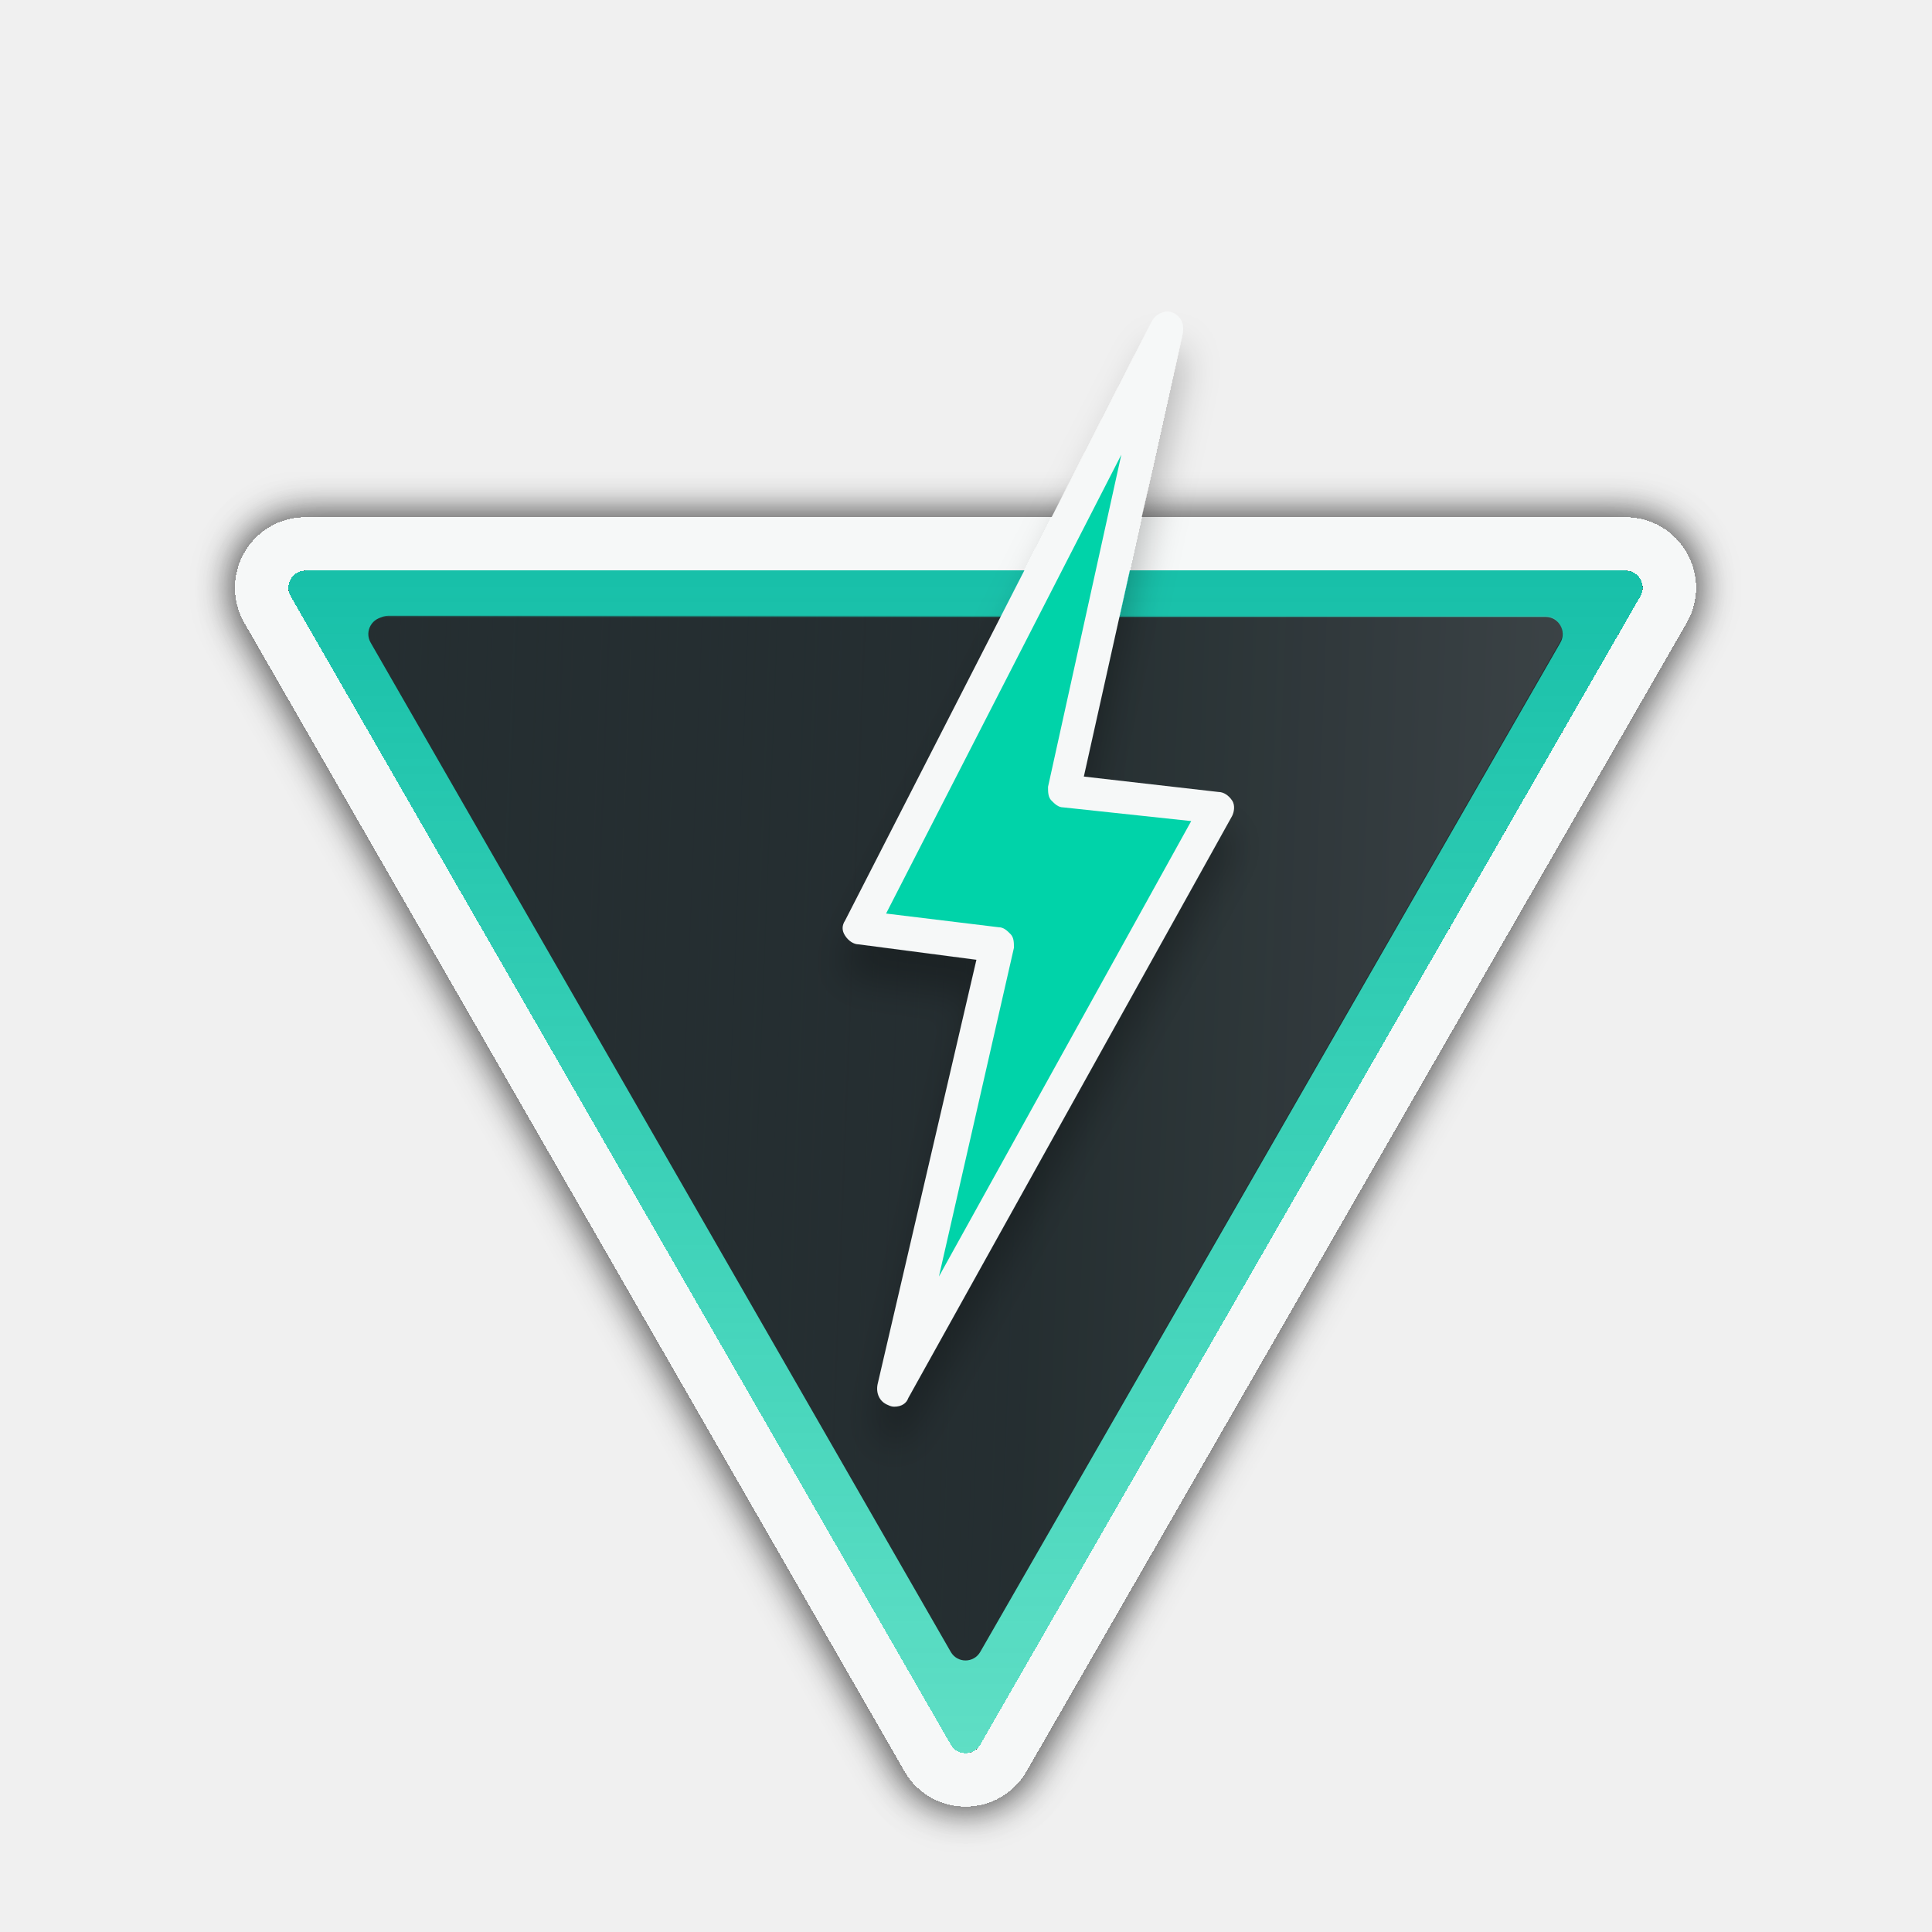
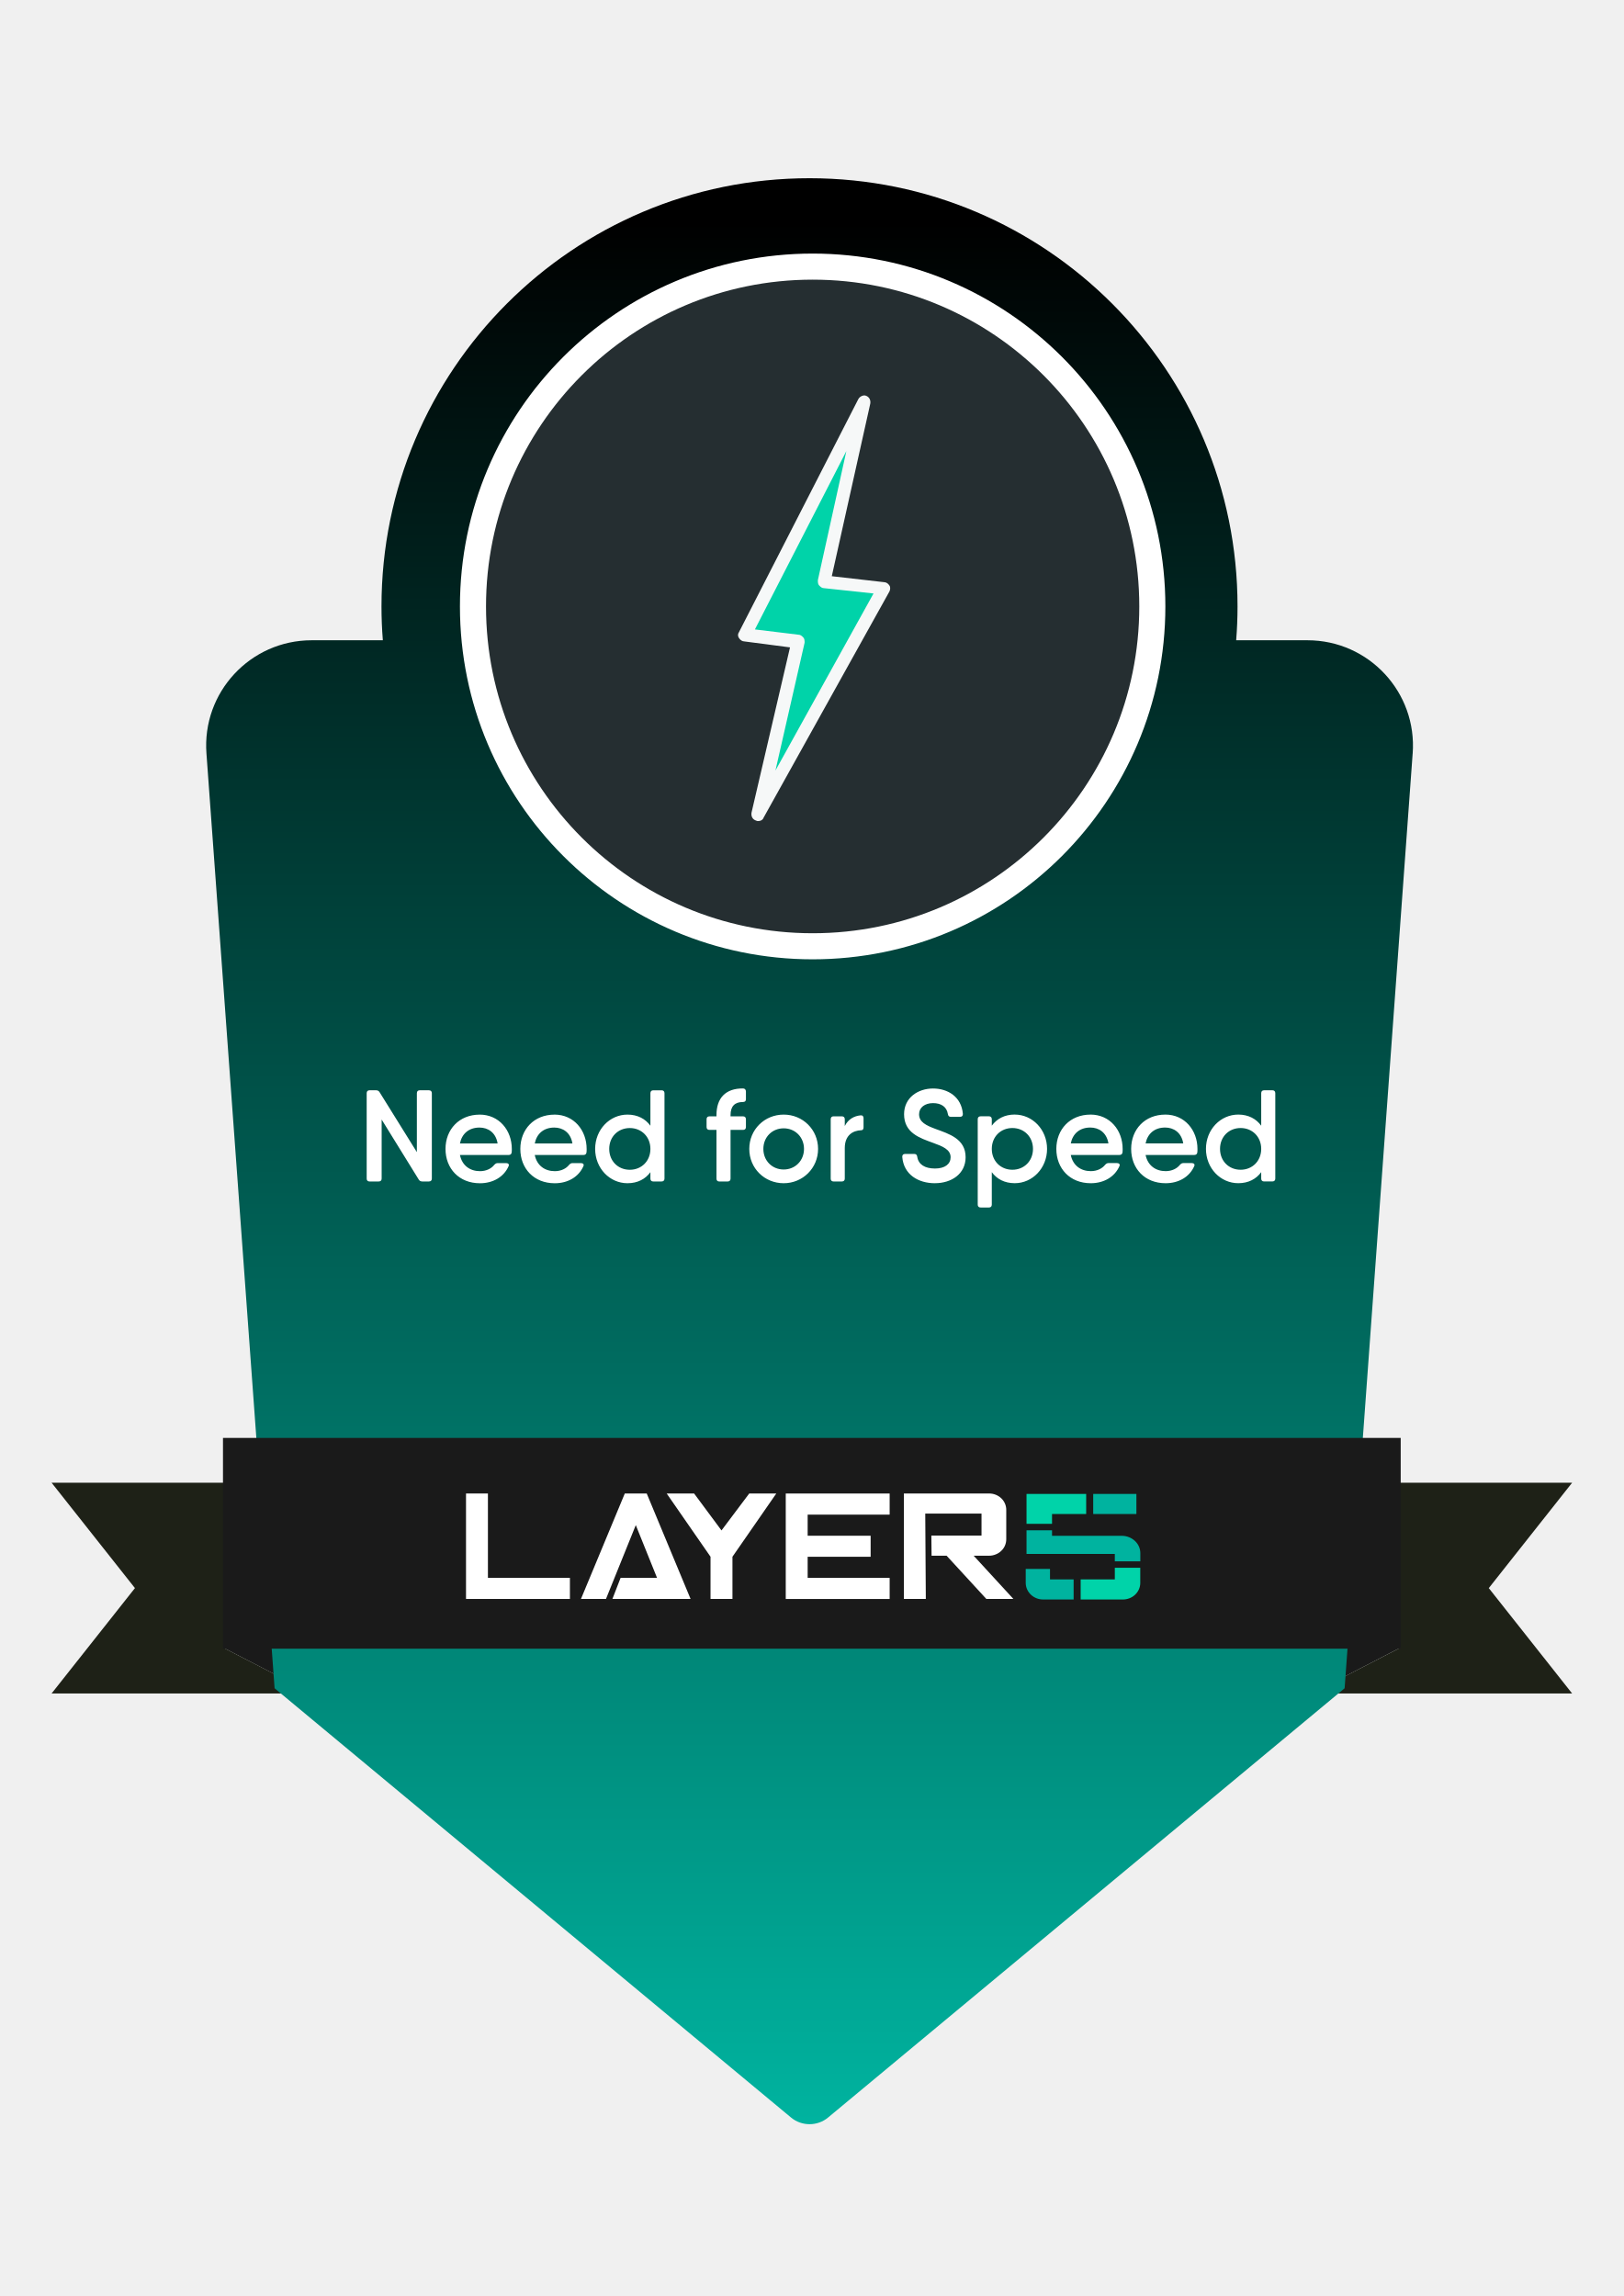
- <svg xmlns="http://www.w3.org/2000/svg" width="217" height="217" viewBox="0 0 217 217" fill="none">
-   <g clip-path="url(#clip0_17940_5076)">
-     <g filter="url(#filter0_dddd_17940_5076)">
-       <path d="M110.101 195.96C109.365 197.24 107.526 197.24 106.79 195.96L32.648 66.974C31.912 65.694 32.832 64.094 34.304 64.094H182.588C184.059 64.094 184.979 65.694 184.243 66.974L110.101 195.96Z" fill="url(#paint0_linear_17940_5076)" shape-rendering="crispEdges" />
-       <path d="M112.702 197.455L112.702 197.455L186.844 68.469L186.845 68.468C188.716 65.21 186.39 61.094 182.588 61.094H34.304C30.503 61.094 28.173 65.209 30.047 68.469L30.047 68.469L104.189 197.455L104.189 197.455C106.079 200.741 110.812 200.741 112.702 197.455Z" stroke="#F6F8F8" stroke-width="6" shape-rendering="crispEdges" />
-     </g>
-     <path d="M110.101 185.54C109.365 186.821 107.526 186.821 106.79 185.54L41.628 72.177C40.892 70.897 41.812 69.297 43.284 69.297H173.608C175.079 69.297 175.999 70.897 175.263 72.177L110.101 185.54Z" fill="#252E31" />
-     <path d="M173.578 69.164C175.05 69.164 175.97 70.764 175.234 72.045L110.251 185.096C109.515 186.376 107.676 186.376 106.94 185.096L41.957 72.045C41.221 70.764 42.141 69.164 43.613 69.164H173.578Z" fill="url(#paint1_linear_17940_5076)" />
-     <g filter="url(#filter1_d_17940_5076)">
-       <path d="M136.859 90.675L100.481 156.061L111.969 106.06L96.652 104.137L131.116 36.828L119.628 88.752L136.859 90.675Z" fill="#00D3A9" />
-       <path d="M100.481 157.993C100.29 157.993 100.098 157.993 99.716 157.801C98.758 157.416 98.376 156.455 98.567 155.494L109.672 107.8L96.461 106.07C95.886 106.07 95.312 105.685 94.929 105.108C94.546 104.531 94.546 103.954 94.929 103.377L129.392 36.068C129.776 35.299 130.925 34.722 131.69 35.107C132.647 35.492 133.031 36.453 132.838 37.414L121.734 87.223L136.859 88.954C137.434 88.954 138.008 89.338 138.391 89.915C138.774 90.492 138.583 91.262 138.391 91.646L102.013 157.032C101.822 157.609 101.247 157.993 100.481 157.993ZM99.524 102.608L112.16 104.146C112.735 104.146 113.118 104.531 113.501 104.916C113.884 105.301 113.884 105.878 113.884 106.454L105.459 143.378L133.796 92.223L119.436 90.685C118.861 90.685 118.479 90.3 118.096 89.915C117.713 89.531 117.713 88.954 117.713 88.377L125.946 51.069L99.524 102.608Z" fill="#F6F8F8" />
+ <svg xmlns="http://www.w3.org/2000/svg" id="Layer_1" data-name="Layer 1" viewBox="0 0 595.28 841.89">
+   <defs>
+     <style>
+       .cls-1 {
+         fill: #00b39f;
+       }
+ 
+       .cls-2 {
+         fill: #fff;
+       }
+ 
+       .cls-3 {
+         fill: #00d3a9;
+       }
+ 
+       .cls-4 {
+         fill: #f6f8f8;
+       }
+ 
+       .cls-5 {
+         clip-path: url(#clippath);
+       }
+ 
+       .cls-6 {
+         fill: #a20e30;
+       }
+ 
+       .cls-7 {
+         fill: #1e2117;
+       }
+ 
+       .cls-8 {
+         fill: none;
+       }
+ 
+       .cls-9 {
+         fill: #252e31;
+         stroke: #fff;
+         stroke-width: 9.56px;
+       }
+ 
+       .cls-10 {
+         fill: #1a1a1a;
+       }
+ 
+       .cls-11 {
+         fill: url(#linear-gradient);
+       }
+     </style>
+     <clipPath id="clippath">
+       <rect class="cls-8" x="18.91" y="65.35" width="557.47" height="713.56" />
+     </clipPath>
+     <linearGradient id="linear-gradient" x1="296.79" y1="778.09" x2="296.79" y2="81.28" gradientUnits="userSpaceOnUse">
+       <stop offset="0" stop-color="#00b39f" />
+       <stop offset="1" stop-color="#000" />
+     </linearGradient>
+   </defs>
+   <g id="Need_for_Speed" data-name="Need for Speed">
+     <g class="cls-5">
+       <g>
+         <path class="cls-10" d="m480.86,604.11v16.88l32.66-16.88h-32.66Z" />
+         <path class="cls-10" d="m114.42,621v-16.88h-32.66l32.66,16.88Z" />
+         <path class="cls-7" d="m576.37,543.68H18.91l30.56,38.64-30.56,38.64h95.51l-32.66-16.85h32.66v-19.02h366.44v19.02h32.66l-32.66,16.85h95.51l-30.56-38.64,30.56-38.64Z" />
+         <path class="cls-11" d="m517.9,276.32l-24.94,342.73-189.33,157.36c-3.92,3.31-9.75,3.31-13.67,0l-189.29-157.36-24.98-342.73c-1.69-22.43,16.06-41.55,38.57-41.55h26.1c-.33-4.09-.5-8.22-.5-12.4,0-86.74,70.28-157.02,156.92-157.02s156.92,70.29,156.92,157.02c0,4.18-.17,8.31-.5,12.4h26.14c22.51,0,40.26,19.13,38.57,41.55Z" />
+         <path class="cls-9" d="m297.93,346.98c68.78,0,124.53-55.81,124.53-124.61s-55.75-124.61-124.53-124.61-124.53,55.79-124.53,124.61,55.75,124.61,124.53,124.61Z" />
+         <g>
+           <path class="cls-3" d="m324.13,215.65l-46.16,82.97,14.58-63.45-19.44-2.44,43.73-85.41-14.58,65.89,21.87,2.44Z" />
+           <path class="cls-4" d="m277.97,301.07c-.24,0-.49,0-.97-.25-1.22-.48-1.7-1.69-1.46-2.93l14.09-60.51-16.76-2.19c-.73,0-1.46-.49-1.94-1.22-.49-.73-.49-1.46,0-2.19l43.73-85.41c.49-.98,1.94-1.71,2.92-1.22,1.21.49,1.7,1.71,1.46,2.93l-14.09,63.2,19.19,2.19c.73,0,1.46.49,1.94,1.22.49.73.24,1.71,0,2.19l-46.16,82.98c-.24.73-.97,1.21-1.94,1.21Zm-1.22-70.28l16.04,1.95c.73,0,1.22.49,1.7.98.49.49.49,1.22.49,1.95l-10.69,46.86,35.96-64.92-18.22-1.95c-.73,0-1.21-.49-1.7-.97-.49-.49-.49-1.22-.49-1.95l10.45-47.34-33.53,65.4Z" />
+         </g>
+         <path class="cls-6" d="m114.42,585.09v18.99h366.44v-18.99H114.42Z" />
+         <path class="cls-10" d="m513.52,604.53H81.75v-77.28h431.77v77.28Z" />
+         <path class="cls-2" d="m178.89,547.63h-8.04v38.67h38.09v-7.74h-30.06v-30.93Z" />
+         <path class="cls-2" d="m229.06,547.63l-16.07,38.67h9.17l10.93-27.08,7.79,19.34h-13.36l-3,7.74h28.66l-16.08-38.67h-8.03Z" />
+         <path class="cls-2" d="m264.51,561.17l-10.04-13.54h-10.05l16.07,23.19v15.48h8.04v-15.48l16.07-23.19h-9.92l-10.17,13.54Z" />
+         <path class="cls-2" d="m288.07,553.72v32.59h38.09v-7.74h-30.06v-7.74h23.09v-7.71h-23.09v-7.74h30.06v-7.74h-38.09v6.08Z" />
+         <path class="cls-2" d="m339.22,554.99h20.62v8.06h-18.39l.08,7.39h5.51l14.57,15.86h9.92l-14.57-15.86h5.71c.82,0,1.63-.16,2.39-.48.76-.29,1.45-.73,2.03-1.31.58-.54,1.04-1.21,1.35-1.94.31-.73.47-1.5.47-2.29v-10.8c0-1.59-.66-3.12-1.83-4.24-1.17-1.11-2.76-1.75-4.42-1.75h-31.28v38.67h8.04l-.21-31.31Z" />
+         <path class="cls-1" d="m416.62,547.79h-15.83v7.36h15.83v-7.36Z" />
+         <path class="cls-1" d="m418.06,572.51v-3.03c0-3.5-3.06-6.34-6.86-6.34h-25.51v-2.01h-9.35v8.66h32.37v2.71h9.35Z" />
+         <path class="cls-3" d="m385.69,558.75v-3.6h12.52v-7.36h-21.87v10.96h9.35Z" />
+         <path class="cls-3" d="m408.71,574.87v4.27h-12.52v7.36h15.43c1.67,0,3.29-.61,4.49-1.72,1.2-1.12,1.9-2.64,1.93-4.27v-5.64h-9.33Z" />
+         <path class="cls-1" d="m384.95,575.28v3.85h8.66v7.36h-11.14c-1.67.03-3.29-.61-4.49-1.72-1.2-1.12-1.9-2.64-1.93-4.27v-5.22h8.9Z" />
+         <path class="cls-2" d="m152.83,400.86c0-.7.38-1.08,1.05-1.08h3.34c.72,0,1.1.38,1.1,1.08v31.31c0,.67-.38,1.05-1.1,1.05h-2.34c-.57,0-1.05-.19-1.34-.67l-13.62-22.04v21.66c0,.67-.38,1.05-1.1,1.05h-3.34c-.67,0-1.05-.38-1.05-1.05v-31.31c0-.7.38-1.08,1.05-1.08h2.39c.57,0,1,.22,1.29.7l13.67,21.98v-21.6Zm23.01,7.84c7.12,0,11.8,5.73,11.8,12.61,0,.45,0,.83-.05,1.21-.05.67-.48.99-1.15.99h-17.82c.81,3.92,3.73,5.93,7.36,5.93,2.29,0,4.16-.96,5.21-2.29.38-.41.72-.67,1.29-.67h3.06c.81,0,1.24.48.91,1.15-1.72,3.89-5.64,6.24-10.51,6.24-7.65,0-12.61-5.42-12.61-12.58s5.02-12.58,12.52-12.58Zm-7.22,10.58h13.81c-.67-4.08-3.58-5.83-6.64-5.83-3.87,0-6.45,2.23-7.17,5.83Zm34.65-10.58c7.12,0,11.8,5.73,11.8,12.61,0,.45,0,.83-.05,1.21-.05.67-.48.99-1.15.99h-17.82c.81,3.92,3.73,5.93,7.36,5.93,2.29,0,4.16-.96,5.21-2.29.38-.41.72-.67,1.29-.67h3.06c.81,0,1.24.48.91,1.15-1.72,3.89-5.64,6.24-10.51,6.24-7.65,0-12.61-5.42-12.61-12.58s5.02-12.58,12.52-12.58Zm-7.22,10.58h13.81c-.67-4.08-3.58-5.83-6.64-5.83-3.87,0-6.45,2.23-7.17,5.83Zm46.46-19.5c.72,0,1.1.38,1.1,1.08v31.31c0,.67-.38,1.05-1.1,1.05h-3.01c-.67,0-1.05-.38-1.05-1.05v-2.36c-1.82,2.48-4.63,4.05-8.41,4.05-6.5,0-11.85-5.48-11.85-12.58s5.35-12.58,11.85-12.58c3.77,0,6.59,1.59,8.41,4.08v-11.91c0-.7.38-1.08,1.05-1.08h3.01Zm-11.61,29.15c4.3,0,7.55-3.22,7.55-7.65s-3.25-7.65-7.55-7.65-7.55,3.19-7.55,7.65,3.25,7.65,7.55,7.65Zm41.47-24.85c-2.96,0-4.54,1.53-4.54,4.78v.48h4.59c.67,0,1.05.38,1.05,1.08v2.84c0,.67-.38,1.05-1.05,1.05h-4.59v17.87c0,.67-.38,1.05-1.1,1.05h-3.01c-.67,0-1.05-.38-1.05-1.05v-17.87h-2.58c-.67,0-1.05-.38-1.05-1.05v-2.84c0-.7.38-1.08,1.05-1.08h2.58v-.48c0-6.12,3.25-9.81,9.75-9.75.67,0,1.05.48,1.05,1.15v2.8c0,.67-.38,1.02-1.1,1.02Zm14.94,29.78c-7.02,0-12.61-5.48-12.61-12.58s5.59-12.58,12.61-12.58,12.61,5.51,12.61,12.58-5.64,12.58-12.61,12.58Zm0-5.03c4.2,0,7.45-3.22,7.45-7.55s-3.25-7.55-7.45-7.55-7.45,3.19-7.45,7.55,3.25,7.55,7.45,7.55Zm28.18-19.85c.72-.1,1.1.35,1.1,1.02v3.38c0,.67-.29,1.05-.81,1.05-3.11.1-6.07,1.82-6.07,6.53v11.21c0,.67-.38,1.05-1.1,1.05h-3.01c-.67,0-1.05-.38-1.05-1.05v-21.76c0-.7.38-1.08,1.05-1.08h3.01c.72,0,1.1.38,1.1,1.08v2.48c1.24-2.48,3.34-3.66,5.78-3.92Zm27.29,24.88c-6.16,0-11.47-3.19-11.99-9.62-.05-.73.33-1.12,1.05-1.12h3.34c.67,0,1,.35,1.1,1.05.43,2.84,2.82,4.3,6.5,4.3s5.73-1.66,5.73-4.14c0-2.84-2.96-4.01-6.4-5.26-4.87-1.78-10.66-3.63-10.66-10.51,0-6.12,5.16-9.43,10.61-9.43s10.42,3.06,10.94,9.27c.05.73-.33,1.12-1.05,1.12h-3.34c-.67,0-1-.35-1.1-1.02-.43-2.68-2.48-4.01-5.45-4.01s-5.11,1.59-5.11,4.08c0,2.9,2.63,4.11,6.02,5.38,4.92,1.82,11.04,3.6,11.04,10.38,0,6.12-5.21,9.52-11.23,9.52Zm29.24-25.17c6.5,0,11.85,5.51,11.85,12.58s-5.35,12.58-11.85,12.58c-3.77,0-6.59-1.56-8.41-4.05v11.91c0,.67-.38,1.05-1.05,1.05h-3.01c-.72,0-1.1-.38-1.1-1.05v-31.31c0-.7.38-1.08,1.1-1.08h3.01c.67,0,1.05.38,1.05,1.08v2.36c1.82-2.48,4.63-4.08,8.41-4.08Zm-.86,20.23c4.3,0,7.55-3.22,7.55-7.65s-3.25-7.65-7.55-7.65-7.55,3.19-7.55,7.65,3.25,7.65,7.55,7.65Zm28.62-20.23c7.12,0,11.8,5.73,11.8,12.61,0,.45,0,.83-.05,1.21-.05.67-.48.99-1.15.99h-17.82c.81,3.92,3.73,5.93,7.36,5.93,2.29,0,4.16-.96,5.21-2.29.38-.41.72-.67,1.29-.67h3.06c.81,0,1.24.48.91,1.15-1.72,3.89-5.64,6.24-10.51,6.24-7.65,0-12.61-5.42-12.61-12.58s5.02-12.58,12.52-12.58Zm-7.22,10.58h13.81c-.67-4.08-3.58-5.83-6.64-5.83-3.87,0-6.45,2.23-7.17,5.83Zm34.65-10.58c7.12,0,11.8,5.73,11.8,12.61,0,.45,0,.83-.05,1.21-.05.67-.48.99-1.15.99h-17.82c.81,3.92,3.73,5.93,7.36,5.93,2.29,0,4.16-.96,5.21-2.29.38-.41.72-.67,1.29-.67h3.06c.81,0,1.24.48.91,1.15-1.72,3.89-5.64,6.24-10.51,6.24-7.65,0-12.61-5.42-12.61-12.58s5.02-12.58,12.52-12.58Zm-7.22,10.58h13.81c-.67-4.08-3.58-5.83-6.64-5.83-3.87,0-6.45,2.23-7.17,5.83Zm46.45-19.5c.72,0,1.1.38,1.1,1.08v31.31c0,.67-.38,1.05-1.1,1.05h-3.01c-.67,0-1.05-.38-1.05-1.05v-2.36c-1.82,2.48-4.63,4.05-8.41,4.05-6.5,0-11.85-5.48-11.85-12.58s5.35-12.58,11.85-12.58c3.77,0,6.59,1.59,8.41,4.08v-11.91c0-.7.38-1.08,1.05-1.08h3.01Zm-11.61,29.15c4.3,0,7.55-3.22,7.55-7.65s-3.25-7.65-7.55-7.65-7.55,3.19-7.55,7.65,3.25,7.65,7.55,7.65Z" />
+       </g>
    </g>
  </g>
-   <defs>
-     <filter id="filter0_dddd_17940_5076" x="21.384" y="53.094" width="174.124" height="154.828" filterUnits="userSpaceOnUse" color-interpolation-filters="sRGB">
-       <feFlood flood-opacity="0" result="BackgroundImageFix" />
-       <feColorMatrix in="SourceAlpha" type="matrix" values="0 0 0 0 0 0 0 0 0 0 0 0 0 0 0 0 0 0 127 0" result="hardAlpha" />
-       <feOffset dx="-1" />
-       <feGaussianBlur stdDeviation="2" />
-       <feComposite in2="hardAlpha" operator="out" />
-       <feColorMatrix type="matrix" values="0 0 0 0 0 0 0 0 0 0 0 0 0 0 0 0 0 0 0.25 0" />
-       <feBlend mode="normal" in2="BackgroundImageFix" result="effect1_dropShadow_17940_5076" />
-       <feColorMatrix in="SourceAlpha" type="matrix" values="0 0 0 0 0 0 0 0 0 0 0 0 0 0 0 0 0 0 127 0" result="hardAlpha" />
-       <feOffset dx="1" />
-       <feGaussianBlur stdDeviation="2" />
-       <feComposite in2="hardAlpha" operator="out" />
-       <feColorMatrix type="matrix" values="0 0 0 0 0 0 0 0 0 0 0 0 0 0 0 0 0 0 0.25 0" />
-       <feBlend mode="normal" in2="effect1_dropShadow_17940_5076" result="effect2_dropShadow_17940_5076" />
-       <feColorMatrix in="SourceAlpha" type="matrix" values="0 0 0 0 0 0 0 0 0 0 0 0 0 0 0 0 0 0 127 0" result="hardAlpha" />
-       <feOffset dy="-1" />
-       <feGaussianBlur stdDeviation="2" />
-       <feComposite in2="hardAlpha" operator="out" />
-       <feColorMatrix type="matrix" values="0 0 0 0 0 0 0 0 0 0 0 0 0 0 0 0 0 0 0.25 0" />
-       <feBlend mode="normal" in2="effect2_dropShadow_17940_5076" result="effect3_dropShadow_17940_5076" />
-       <feColorMatrix in="SourceAlpha" type="matrix" values="0 0 0 0 0 0 0 0 0 0 0 0 0 0 0 0 0 0 127 0" result="hardAlpha" />
-       <feOffset dy="1" />
-       <feGaussianBlur stdDeviation="2" />
-       <feComposite in2="hardAlpha" operator="out" />
-       <feColorMatrix type="matrix" values="0 0 0 0 0 0 0 0 0 0 0 0 0 0 0 0 0 0 0.25 0" />
-       <feBlend mode="normal" in2="effect3_dropShadow_17940_5076" result="effect4_dropShadow_17940_5076" />
-       <feBlend mode="normal" in="SourceGraphic" in2="effect4_dropShadow_17940_5076" result="shape" />
-     </filter>
-     <filter id="filter1_d_17940_5076" x="90.642" y="34.984" width="51.971" height="131.008" filterUnits="userSpaceOnUse" color-interpolation-filters="sRGB">
-       <feFlood flood-opacity="0" result="BackgroundImageFix" />
-       <feColorMatrix in="SourceAlpha" type="matrix" values="0 0 0 0 0 0 0 0 0 0 0 0 0 0 0 0 0 0 127 0" result="hardAlpha" />
-       <feOffset dy="4" />
-       <feGaussianBlur stdDeviation="2" />
-       <feComposite in2="hardAlpha" operator="out" />
-       <feColorMatrix type="matrix" values="0 0 0 0 0 0 0 0 0 0 0 0 0 0 0 0 0 0 0.25 0" />
-       <feBlend mode="normal" in2="BackgroundImageFix" result="effect1_dropShadow_17940_5076" />
-       <feBlend mode="normal" in="SourceGraphic" in2="effect1_dropShadow_17940_5076" result="shape" />
-     </filter>
-     <linearGradient id="paint0_linear_17940_5076" x1="108.445" y1="198.84" x2="108.445" y2="19.178" gradientUnits="userSpaceOnUse">
-       <stop stop-color="#00D3A9" stop-opacity="0.6" />
-       <stop offset="1" stop-color="#00B39F" />
-     </linearGradient>
-     <linearGradient id="paint1_linear_17940_5076" x1="211.912" y1="113.869" x2="16.071" y2="106.29" gradientUnits="userSpaceOnUse">
-       <stop stop-color="white" stop-opacity="0.17" />
-       <stop offset="0.486" stop-color="#252E31" stop-opacity="0.16" />
-       <stop offset="1" stop-color="#252E31" />
-     </linearGradient>
-     <clipPath id="clip0_17940_5076">
-       <rect width="217" height="217" fill="white" />
-     </clipPath>
-   </defs>
</svg>
